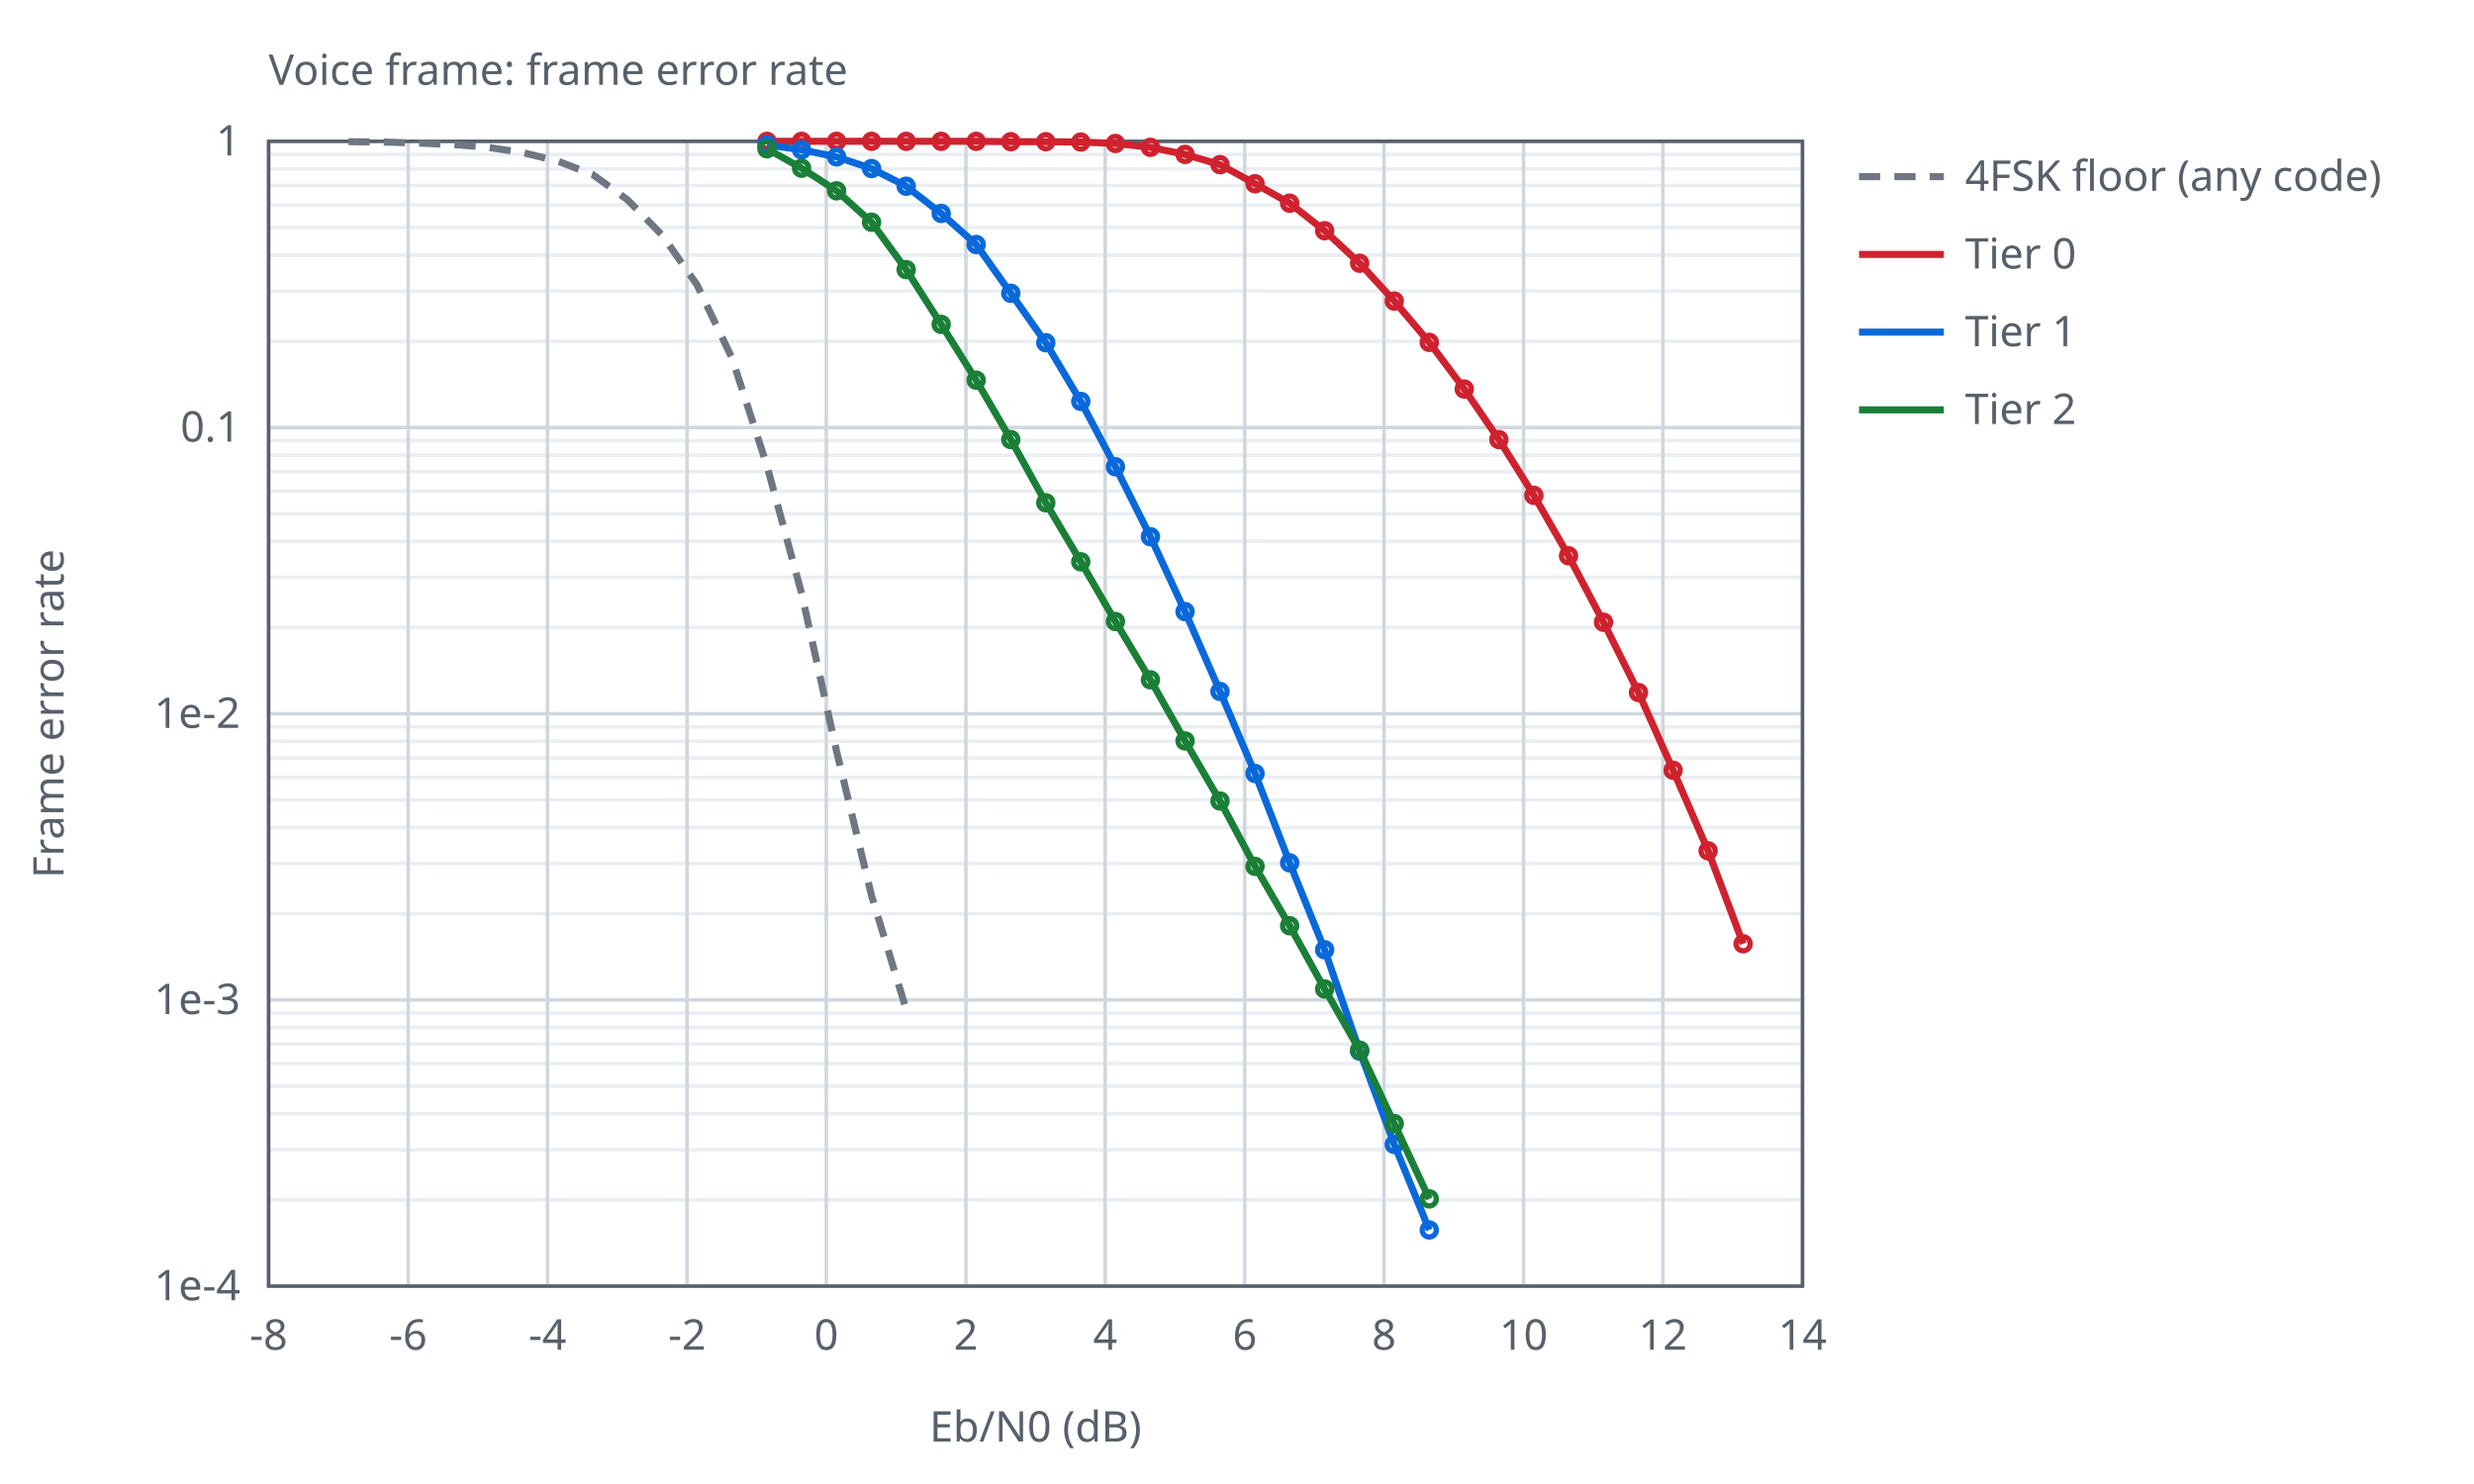
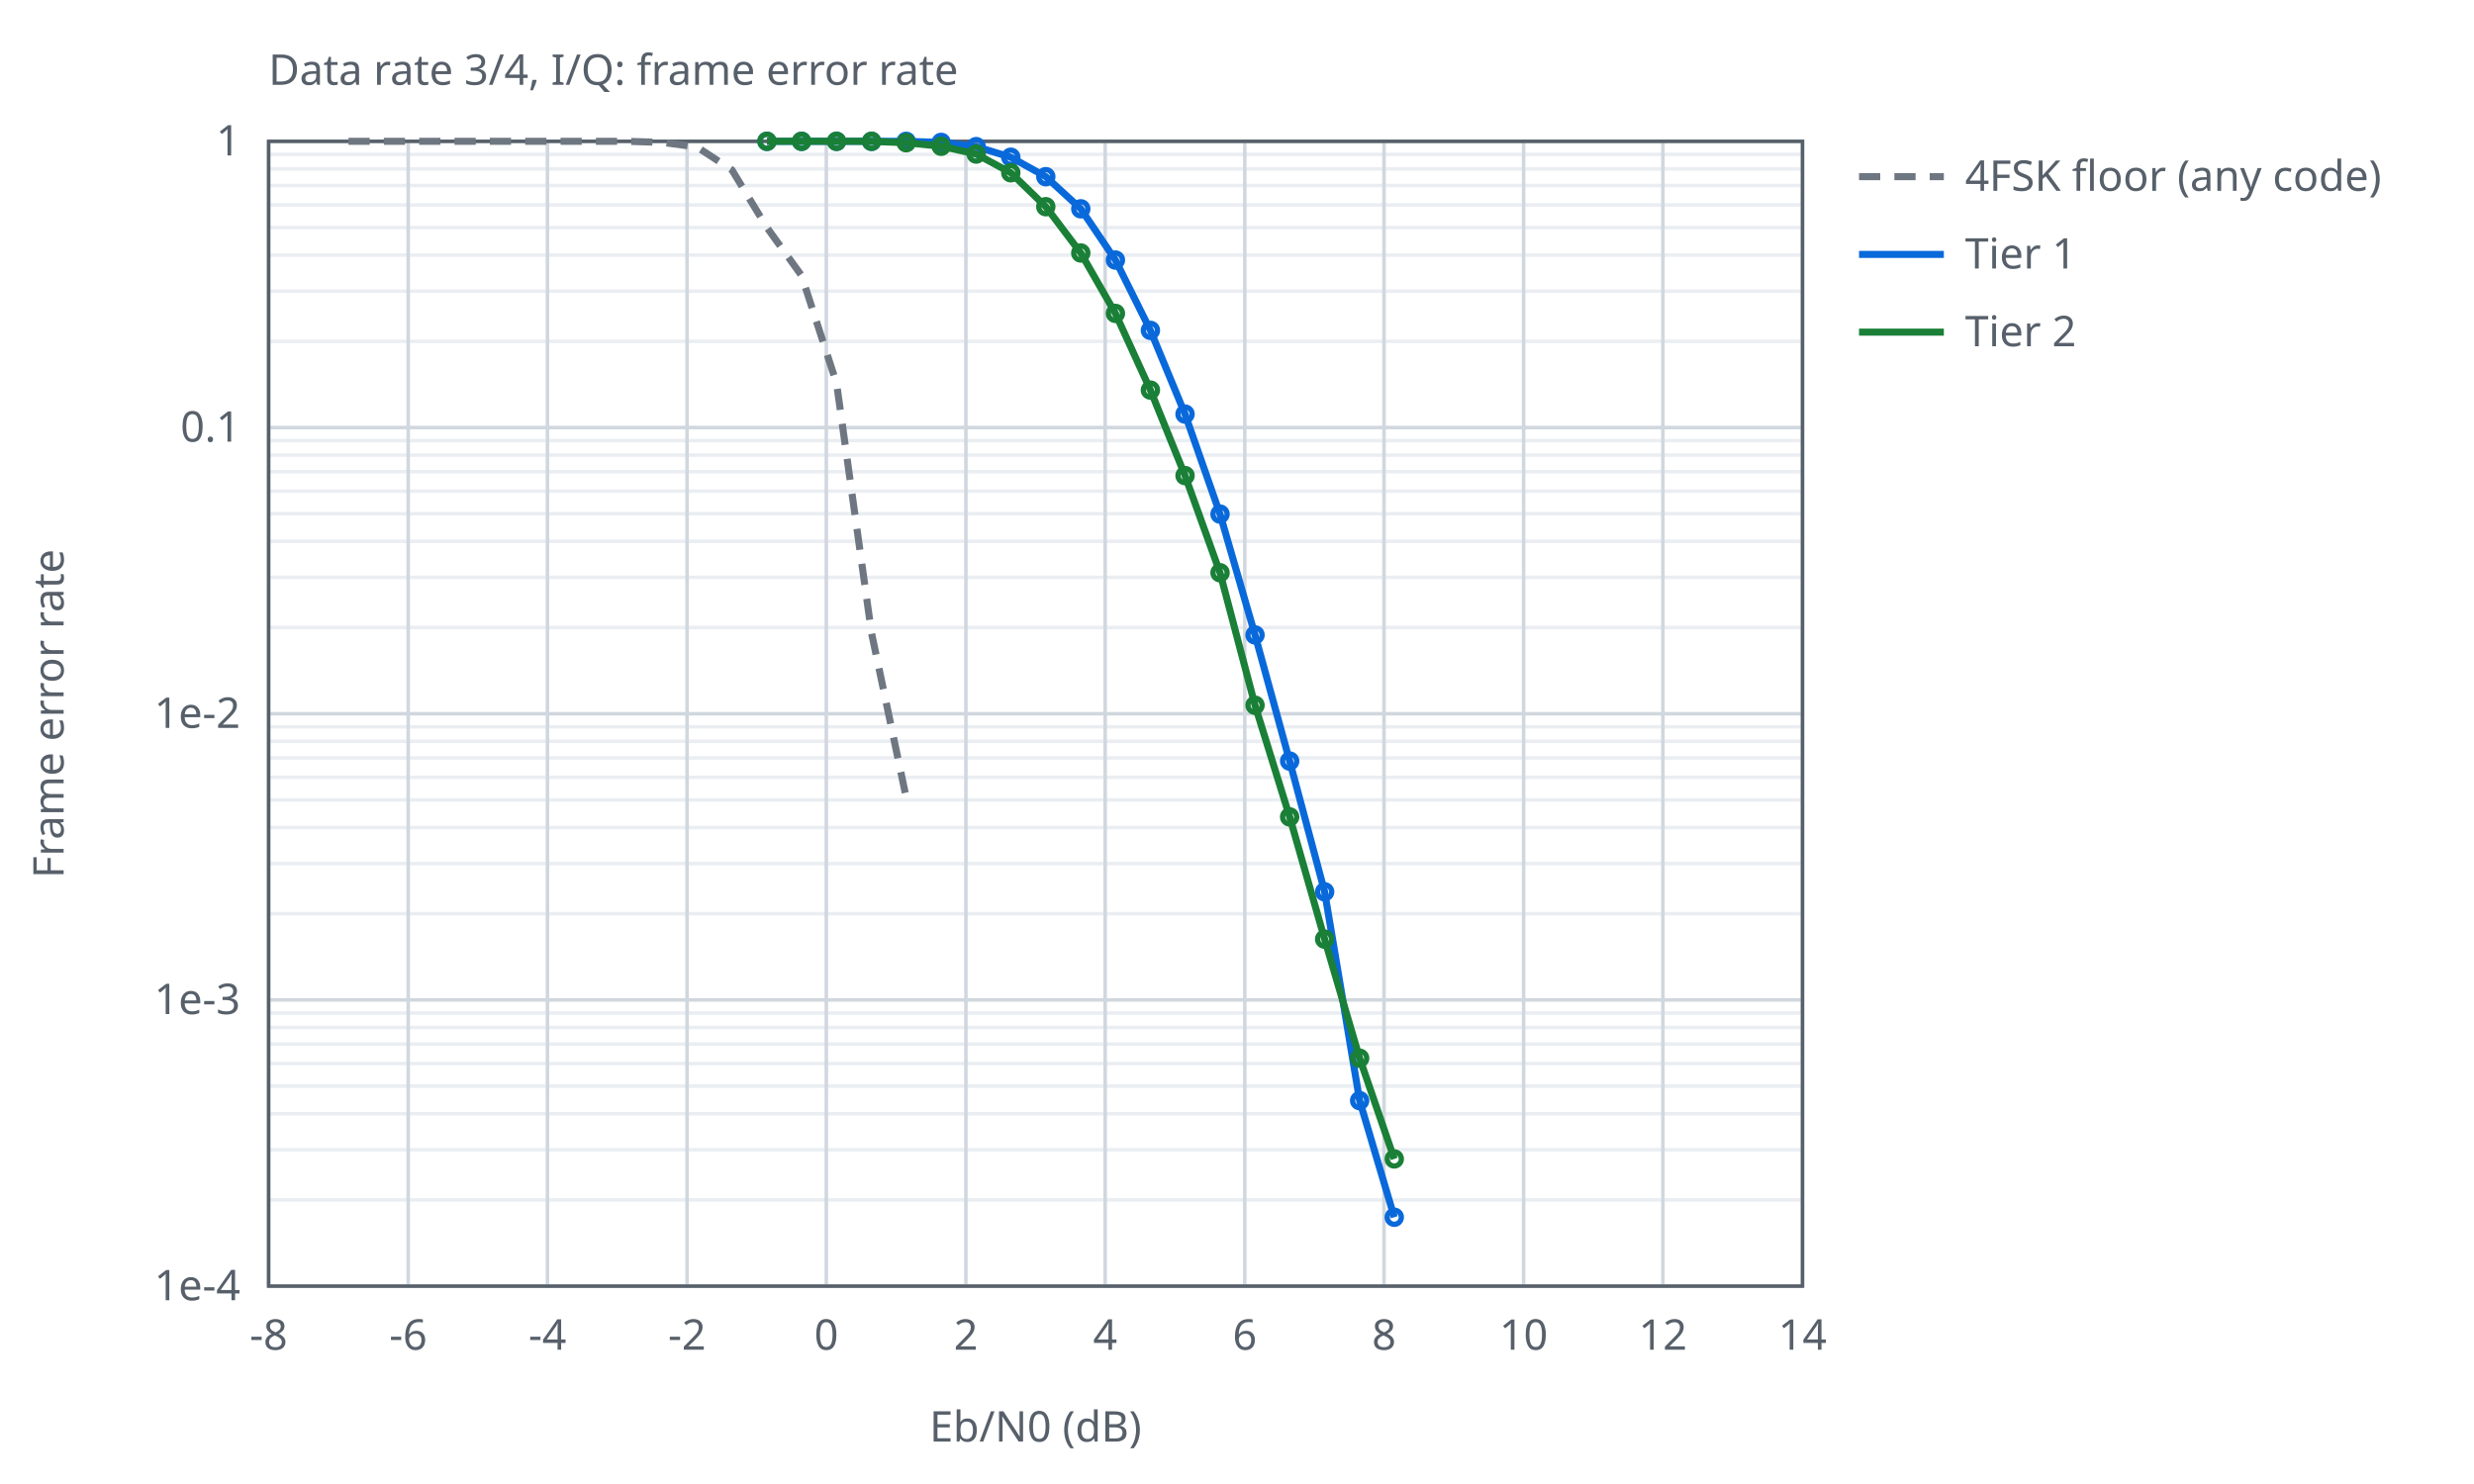
<svg xmlns="http://www.w3.org/2000/svg" width="700" height="420" viewBox="0 0 700 420">
  <style>text{font-family:sans-serif;font-size:12px;fill:#57606a}.ax{stroke:#57606a;stroke-width:1;fill:none}.gr{stroke:#d0d7de;stroke-width:1}.mi{stroke:#eaeef2;stroke-width:1}.r0{stroke:#6e7781}.r1{stroke:#bc4c00}.r2{stroke:#8250df}.s1{stroke:#cf222e}.s2{stroke:#0969da}.s3{stroke:#1a7f37}.l{fill:none;stroke-width:2}.p{fill:none;stroke-width:1.5}@media (prefers-color-scheme:dark){text{fill:#c9d1d9}.ax{stroke:#8b949e}.gr{stroke:#30363d}.mi{stroke:#21262d}.r0{stroke:#8b949e}.r1{stroke:#f0883e}.r2{stroke:#d2a8ff}.s1{stroke:#ff7b72}.s2{stroke:#58a6ff}.s3{stroke:#3fb950}}</style>
-   <text x="76.0" y="24">Voice frame: frame error rate</text>
+   <text x="76.0" y="24">Data rate 3/4, I/Q: frame error rate</text>
  <line class="mi" x1="76.0" y1="96.6" x2="510.0" y2="96.6" />
  <line class="mi" x1="76.0" y1="82.4" x2="510.0" y2="82.4" />
  <line class="mi" x1="76.0" y1="72.2" x2="510.0" y2="72.2" />
  <line class="mi" x1="76.0" y1="64.4" x2="510.0" y2="64.4" />
  <line class="mi" x1="76.0" y1="58.0" x2="510.0" y2="58.0" />
  <line class="mi" x1="76.0" y1="52.5" x2="510.0" y2="52.5" />
  <line class="mi" x1="76.0" y1="47.8" x2="510.0" y2="47.8" />
  <line class="mi" x1="76.0" y1="43.7" x2="510.0" y2="43.7" />
  <line class="mi" x1="76.0" y1="177.6" x2="510.0" y2="177.6" />
  <line class="mi" x1="76.0" y1="163.4" x2="510.0" y2="163.4" />
  <line class="mi" x1="76.0" y1="153.2" x2="510.0" y2="153.2" />
  <line class="mi" x1="76.0" y1="145.4" x2="510.0" y2="145.4" />
  <line class="mi" x1="76.0" y1="139.0" x2="510.0" y2="139.0" />
  <line class="mi" x1="76.0" y1="133.5" x2="510.0" y2="133.5" />
  <line class="mi" x1="76.0" y1="128.8" x2="510.0" y2="128.8" />
  <line class="mi" x1="76.0" y1="124.7" x2="510.0" y2="124.7" />
  <line class="mi" x1="76.0" y1="258.6" x2="510.0" y2="258.6" />
  <line class="mi" x1="76.0" y1="244.4" x2="510.0" y2="244.4" />
  <line class="mi" x1="76.0" y1="234.2" x2="510.0" y2="234.2" />
  <line class="mi" x1="76.0" y1="226.4" x2="510.0" y2="226.4" />
  <line class="mi" x1="76.0" y1="220.0" x2="510.0" y2="220.0" />
  <line class="mi" x1="76.0" y1="214.5" x2="510.0" y2="214.5" />
  <line class="mi" x1="76.0" y1="209.8" x2="510.0" y2="209.8" />
  <line class="mi" x1="76.0" y1="205.7" x2="510.0" y2="205.7" />
  <line class="mi" x1="76.0" y1="339.6" x2="510.0" y2="339.6" />
  <line class="mi" x1="76.0" y1="325.4" x2="510.0" y2="325.4" />
  <line class="mi" x1="76.0" y1="315.2" x2="510.0" y2="315.2" />
  <line class="mi" x1="76.0" y1="307.4" x2="510.0" y2="307.4" />
  <line class="mi" x1="76.0" y1="301.0" x2="510.0" y2="301.0" />
  <line class="mi" x1="76.0" y1="295.5" x2="510.0" y2="295.5" />
  <line class="mi" x1="76.0" y1="290.8" x2="510.0" y2="290.8" />
  <line class="mi" x1="76.0" y1="286.7" x2="510.0" y2="286.7" />
  <line class="gr" x1="76.0" y1="364.0" x2="76.0" y2="40.0" />
  <text x="76.0" y="382.0" text-anchor="middle">-8</text>
  <line class="gr" x1="115.5" y1="364.0" x2="115.5" y2="40.0" />
  <text x="115.5" y="382.0" text-anchor="middle">-6</text>
  <line class="gr" x1="154.9" y1="364.0" x2="154.9" y2="40.0" />
  <text x="154.9" y="382.0" text-anchor="middle">-4</text>
  <line class="gr" x1="194.4" y1="364.0" x2="194.4" y2="40.0" />
  <text x="194.4" y="382.0" text-anchor="middle">-2</text>
  <line class="gr" x1="233.8" y1="364.0" x2="233.8" y2="40.0" />
  <text x="233.8" y="382.0" text-anchor="middle">0</text>
  <line class="gr" x1="273.3" y1="364.0" x2="273.3" y2="40.0" />
  <text x="273.3" y="382.0" text-anchor="middle">2</text>
  <line class="gr" x1="312.7" y1="364.0" x2="312.7" y2="40.0" />
  <text x="312.7" y="382.0" text-anchor="middle">4</text>
  <line class="gr" x1="352.2" y1="364.0" x2="352.2" y2="40.0" />
  <text x="352.2" y="382.0" text-anchor="middle">6</text>
  <line class="gr" x1="391.6" y1="364.0" x2="391.6" y2="40.0" />
  <text x="391.6" y="382.0" text-anchor="middle">8</text>
  <line class="gr" x1="431.1" y1="364.0" x2="431.1" y2="40.0" />
  <text x="431.1" y="382.0" text-anchor="middle">10</text>
  <line class="gr" x1="470.5" y1="364.0" x2="470.5" y2="40.0" />
  <text x="470.5" y="382.0" text-anchor="middle">12</text>
  <line class="gr" x1="510.0" y1="364.0" x2="510.0" y2="40.0" />
  <text x="510.0" y="382.0" text-anchor="middle">14</text>
  <line class="gr" x1="76.0" y1="40.0" x2="510.0" y2="40.0" />
  <text x="68.0" y="44.0" text-anchor="end">1</text>
  <line class="gr" x1="76.0" y1="121.0" x2="510.0" y2="121.0" />
  <text x="68.0" y="125.0" text-anchor="end">0.1</text>
  <line class="gr" x1="76.0" y1="202.0" x2="510.0" y2="202.0" />
  <text x="68.0" y="206.0" text-anchor="end">1e-2</text>
  <line class="gr" x1="76.0" y1="283.0" x2="510.0" y2="283.0" />
  <text x="68.0" y="287.0" text-anchor="end">1e-3</text>
  <line class="gr" x1="76.0" y1="364.0" x2="510.0" y2="364.0" />
  <text x="68.0" y="368.0" text-anchor="end">1e-4</text>
  <rect class="ax" x="76.0" y="40.0" width="434.0" height="324.0" />
  <text x="293.0" y="408.0" text-anchor="middle">Eb/N0 (dB)</text>
  <text x="18" y="202.0" text-anchor="middle" transform="rotate(-90 18 202.0)">Frame error rate</text>
-   <path class="l r0" stroke-dasharray="6 4" d="M98.6,40.1 L108.5,40.2 L118.3,40.5 L128.2,40.9 L138.1,41.7 L147.9,43.2 L157.8,45.6 L167.7,49.4 L177.5,56.5 L187.4,66.6 L197.2,80.6 L207.1,101.3 L217.0,131.8 L226.8,167.9 L236.7,212.6 L246.6,253.5 L256.4,285.7" />
+   <path class="l r0" stroke-dasharray="6 4" d="M98.6,40.0 L108.5,40.0 L118.3,40.0 L128.2,40.0 L138.1,40.0 L147.9,40.0 L157.8,40.0 L167.7,40.0 L177.5,40.0 L187.4,40.3 L197.2,41.6 L207.1,48.1 L217.0,64.4 L226.8,78.0 L236.7,108.5 L246.6,179.2 L256.4,225.7" />
  <line class="l r0" stroke-dasharray="6 4" x1="526.0" y1="50.0" x2="550.0" y2="50.0" />
  <text x="556.0" y="54.0">4FSK floor (any code)</text>
-   <path class="l s1" d="M217.0,40.0 L226.8,40.0 L236.7,40.0 L246.6,40.0 L256.4,40.0 L266.3,40.0 L276.2,40.0 L286.0,40.1 L295.9,40.1 L305.8,40.2 L315.6,40.6 L325.5,41.7 L335.3,43.7 L345.2,46.6 L355.1,52.0 L364.9,57.5 L374.8,65.3 L384.7,74.5 L394.5,85.2 L404.4,96.9 L414.3,110.1 L424.1,124.4 L434.0,140.2 L443.8,157.3 L453.7,176.1 L463.6,196.0 L473.4,218.0 L483.3,240.8 L493.2,267.1" />
-   <circle class="p s1" cx="217.0" cy="40.0" r="2" />
-   <circle class="p s1" cx="226.8" cy="40.0" r="2" />
-   <circle class="p s1" cx="236.7" cy="40.0" r="2" />
-   <circle class="p s1" cx="246.6" cy="40.0" r="2" />
-   <circle class="p s1" cx="256.4" cy="40.0" r="2" />
-   <circle class="p s1" cx="266.3" cy="40.0" r="2" />
-   <circle class="p s1" cx="276.2" cy="40.0" r="2" />
-   <circle class="p s1" cx="286.0" cy="40.1" r="2" />
-   <circle class="p s1" cx="295.9" cy="40.1" r="2" />
-   <circle class="p s1" cx="305.8" cy="40.2" r="2" />
-   <circle class="p s1" cx="315.6" cy="40.6" r="2" />
-   <circle class="p s1" cx="325.5" cy="41.7" r="2" />
-   <circle class="p s1" cx="335.3" cy="43.7" r="2" />
-   <circle class="p s1" cx="345.2" cy="46.6" r="2" />
-   <circle class="p s1" cx="355.1" cy="52.0" r="2" />
-   <circle class="p s1" cx="364.9" cy="57.5" r="2" />
-   <circle class="p s1" cx="374.8" cy="65.3" r="2" />
-   <circle class="p s1" cx="384.7" cy="74.5" r="2" />
-   <circle class="p s1" cx="394.5" cy="85.2" r="2" />
-   <circle class="p s1" cx="404.4" cy="96.9" r="2" />
-   <circle class="p s1" cx="414.3" cy="110.1" r="2" />
-   <circle class="p s1" cx="424.1" cy="124.4" r="2" />
-   <circle class="p s1" cx="434.0" cy="140.2" r="2" />
-   <circle class="p s1" cx="443.8" cy="157.3" r="2" />
-   <circle class="p s1" cx="453.7" cy="176.1" r="2" />
-   <circle class="p s1" cx="463.6" cy="196.0" r="2" />
-   <circle class="p s1" cx="473.4" cy="218.0" r="2" />
-   <circle class="p s1" cx="483.3" cy="240.8" r="2" />
-   <circle class="p s1" cx="493.2" cy="267.1" r="2" />
-   <line class="l s1" x1="526.0" y1="72.0" x2="550.0" y2="72.0" />
-   <text x="556.0" y="76.0">Tier 0</text>
-   <path class="l s2" d="M217.0,41.0 L226.8,42.4 L236.7,44.4 L246.6,47.7 L256.4,52.7 L266.3,60.4 L276.2,69.2 L286.0,83.0 L295.9,97.0 L305.8,113.6 L315.6,132.1 L325.5,151.9 L335.3,173.1 L345.2,195.7 L355.1,218.9 L364.9,244.2 L374.8,268.8 L384.7,297.5 L394.5,323.9 L404.4,348.1" />
-   <circle class="p s2" cx="217.0" cy="41.0" r="2" />
-   <circle class="p s2" cx="226.8" cy="42.4" r="2" />
-   <circle class="p s2" cx="236.7" cy="44.4" r="2" />
-   <circle class="p s2" cx="246.6" cy="47.7" r="2" />
-   <circle class="p s2" cx="256.4" cy="52.7" r="2" />
-   <circle class="p s2" cx="266.3" cy="60.4" r="2" />
-   <circle class="p s2" cx="276.2" cy="69.2" r="2" />
-   <circle class="p s2" cx="286.0" cy="83.0" r="2" />
-   <circle class="p s2" cx="295.9" cy="97.0" r="2" />
-   <circle class="p s2" cx="305.8" cy="113.6" r="2" />
-   <circle class="p s2" cx="315.6" cy="132.1" r="2" />
-   <circle class="p s2" cx="325.5" cy="151.9" r="2" />
-   <circle class="p s2" cx="335.3" cy="173.1" r="2" />
-   <circle class="p s2" cx="345.2" cy="195.7" r="2" />
-   <circle class="p s2" cx="355.1" cy="218.9" r="2" />
-   <circle class="p s2" cx="364.9" cy="244.2" r="2" />
-   <circle class="p s2" cx="374.8" cy="268.8" r="2" />
-   <circle class="p s2" cx="384.7" cy="297.5" r="2" />
-   <circle class="p s2" cx="394.5" cy="323.9" r="2" />
-   <circle class="p s2" cx="404.4" cy="348.1" r="2" />
-   <line class="l s2" x1="526.0" y1="94.0" x2="550.0" y2="94.0" />
-   <text x="556.0" y="98.0">Tier 1</text>
-   <path class="l s3" d="M217.0,42.1 L226.8,47.6 L236.7,54.0 L246.6,62.9 L256.4,76.3 L266.3,91.8 L276.2,107.6 L286.0,124.4 L295.9,142.3 L305.8,159.0 L315.6,175.9 L325.5,192.4 L335.3,209.7 L345.2,226.7 L355.1,245.2 L364.9,262.0 L374.8,279.9 L384.7,297.2 L394.5,318.0 L404.4,339.3" />
-   <circle class="p s3" cx="217.0" cy="42.1" r="2" />
-   <circle class="p s3" cx="226.8" cy="47.6" r="2" />
-   <circle class="p s3" cx="236.7" cy="54.0" r="2" />
-   <circle class="p s3" cx="246.6" cy="62.9" r="2" />
-   <circle class="p s3" cx="256.4" cy="76.3" r="2" />
-   <circle class="p s3" cx="266.3" cy="91.8" r="2" />
-   <circle class="p s3" cx="276.2" cy="107.6" r="2" />
-   <circle class="p s3" cx="286.0" cy="124.4" r="2" />
-   <circle class="p s3" cx="295.9" cy="142.3" r="2" />
-   <circle class="p s3" cx="305.8" cy="159.0" r="2" />
-   <circle class="p s3" cx="315.6" cy="175.9" r="2" />
-   <circle class="p s3" cx="325.5" cy="192.4" r="2" />
-   <circle class="p s3" cx="335.3" cy="209.7" r="2" />
-   <circle class="p s3" cx="345.2" cy="226.7" r="2" />
-   <circle class="p s3" cx="355.1" cy="245.2" r="2" />
-   <circle class="p s3" cx="364.9" cy="262.0" r="2" />
-   <circle class="p s3" cx="374.8" cy="279.9" r="2" />
-   <circle class="p s3" cx="384.7" cy="297.2" r="2" />
-   <circle class="p s3" cx="394.5" cy="318.0" r="2" />
-   <circle class="p s3" cx="404.4" cy="339.3" r="2" />
-   <line class="l s3" x1="526.0" y1="116.0" x2="550.0" y2="116.0" />
-   <text x="556.0" y="120.0">Tier 2</text>
+   <path class="l s2" d="M217.0,40.0 L226.8,40.0 L236.7,40.0 L246.6,40.0 L256.4,40.0 L266.3,40.3 L276.2,41.5 L286.0,44.5 L295.9,50.0 L305.8,59.1 L315.6,73.6 L325.5,93.5 L335.3,117.2 L345.2,145.5 L355.1,179.7 L364.9,215.4 L374.8,252.4 L384.7,311.5 L394.5,344.5" />
+   <circle class="p s2" cx="217.0" cy="40.0" r="2" />
+   <circle class="p s2" cx="226.8" cy="40.0" r="2" />
+   <circle class="p s2" cx="236.7" cy="40.0" r="2" />
+   <circle class="p s2" cx="246.6" cy="40.0" r="2" />
+   <circle class="p s2" cx="256.4" cy="40.0" r="2" />
+   <circle class="p s2" cx="266.3" cy="40.3" r="2" />
+   <circle class="p s2" cx="276.2" cy="41.5" r="2" />
+   <circle class="p s2" cx="286.0" cy="44.5" r="2" />
+   <circle class="p s2" cx="295.9" cy="50.0" r="2" />
+   <circle class="p s2" cx="305.8" cy="59.1" r="2" />
+   <circle class="p s2" cx="315.6" cy="73.6" r="2" />
+   <circle class="p s2" cx="325.5" cy="93.5" r="2" />
+   <circle class="p s2" cx="335.3" cy="117.2" r="2" />
+   <circle class="p s2" cx="345.2" cy="145.5" r="2" />
+   <circle class="p s2" cx="355.1" cy="179.7" r="2" />
+   <circle class="p s2" cx="364.9" cy="215.4" r="2" />
+   <circle class="p s2" cx="374.8" cy="252.4" r="2" />
+   <circle class="p s2" cx="384.7" cy="311.5" r="2" />
+   <circle class="p s2" cx="394.5" cy="344.5" r="2" />
+   <line class="l s2" x1="526.0" y1="72.0" x2="550.0" y2="72.0" />
+   <text x="556.0" y="76.0">Tier 1</text>
+   <path class="l s3" d="M217.0,40.0 L226.8,40.0 L236.7,40.0 L246.6,40.0 L256.4,40.4 L266.3,41.4 L276.2,43.6 L286.0,48.9 L295.9,58.5 L305.8,71.6 L315.6,88.7 L325.5,110.4 L335.3,134.6 L345.2,162.1 L355.1,199.6 L364.9,231.2 L374.8,265.8 L384.7,299.5 L394.5,328.0" />
+   <circle class="p s3" cx="217.0" cy="40.0" r="2" />
+   <circle class="p s3" cx="226.8" cy="40.0" r="2" />
+   <circle class="p s3" cx="236.7" cy="40.0" r="2" />
+   <circle class="p s3" cx="246.6" cy="40.0" r="2" />
+   <circle class="p s3" cx="256.4" cy="40.4" r="2" />
+   <circle class="p s3" cx="266.3" cy="41.4" r="2" />
+   <circle class="p s3" cx="276.2" cy="43.6" r="2" />
+   <circle class="p s3" cx="286.0" cy="48.9" r="2" />
+   <circle class="p s3" cx="295.9" cy="58.5" r="2" />
+   <circle class="p s3" cx="305.8" cy="71.6" r="2" />
+   <circle class="p s3" cx="315.6" cy="88.7" r="2" />
+   <circle class="p s3" cx="325.5" cy="110.4" r="2" />
+   <circle class="p s3" cx="335.3" cy="134.6" r="2" />
+   <circle class="p s3" cx="345.2" cy="162.1" r="2" />
+   <circle class="p s3" cx="355.1" cy="199.6" r="2" />
+   <circle class="p s3" cx="364.9" cy="231.2" r="2" />
+   <circle class="p s3" cx="374.8" cy="265.8" r="2" />
+   <circle class="p s3" cx="384.7" cy="299.5" r="2" />
+   <circle class="p s3" cx="394.5" cy="328.0" r="2" />
+   <line class="l s3" x1="526.0" y1="94.0" x2="550.0" y2="94.0" />
+   <text x="556.0" y="98.0">Tier 2</text>
</svg>
